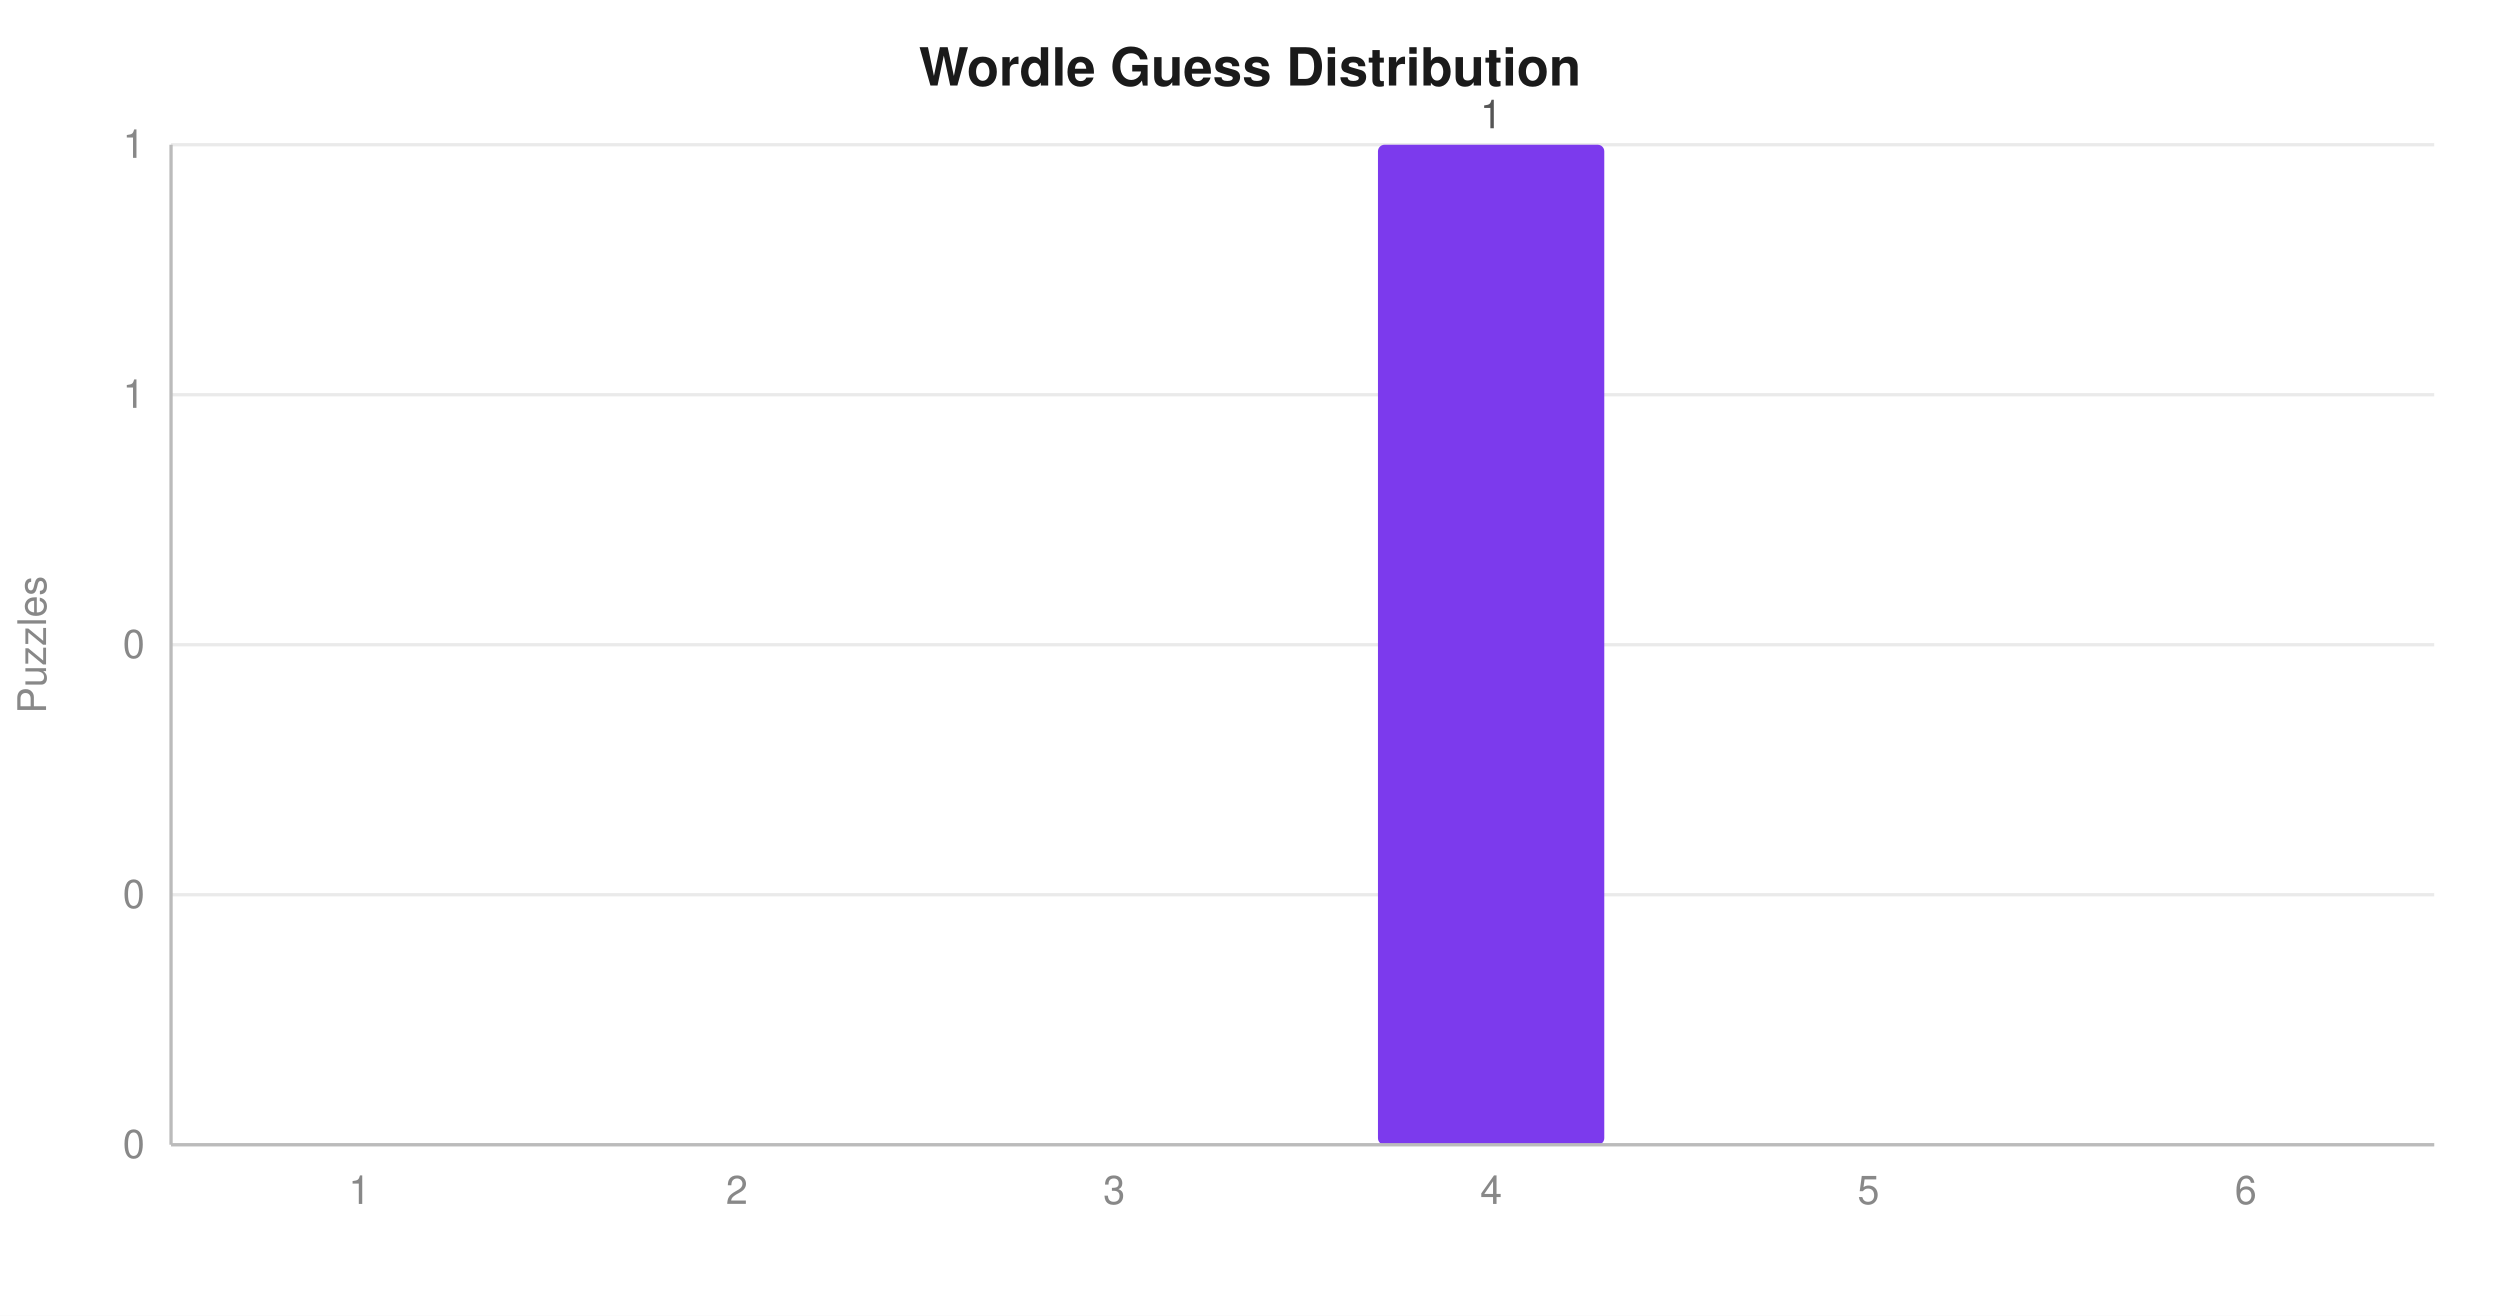
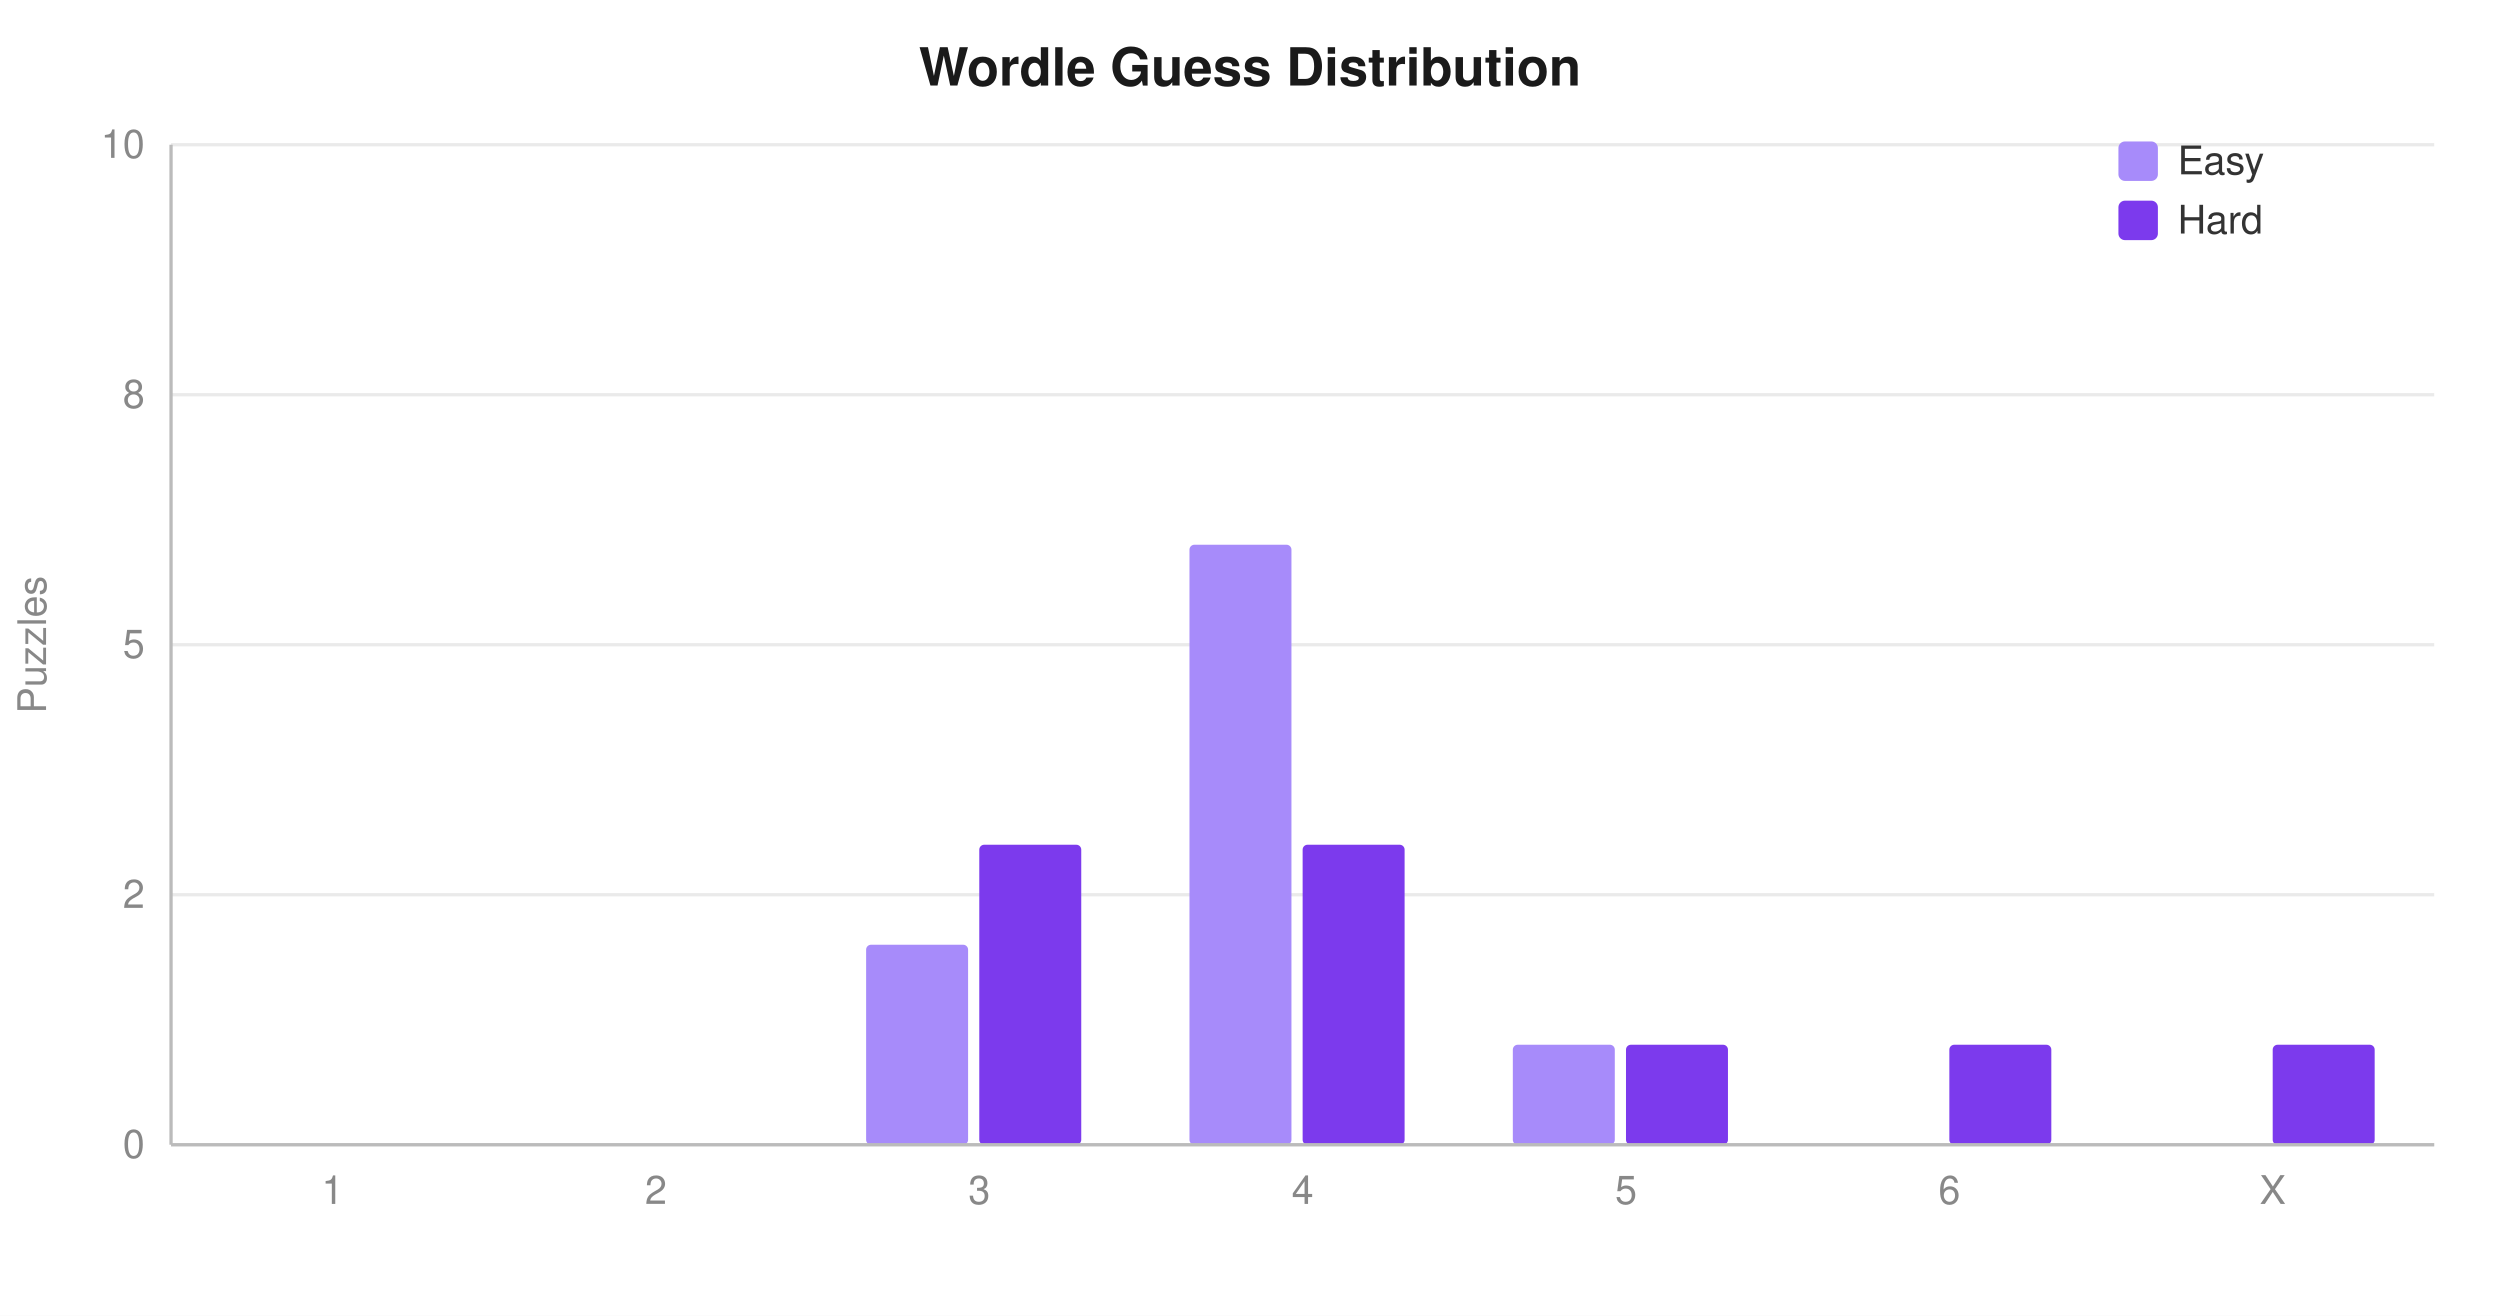
<svg xmlns="http://www.w3.org/2000/svg" width="760" height="400" viewBox="0 0 760 400" font-family="-apple-system,Segoe UI,Helvetica,Arial,sans-serif" font-size="12">
  <rect width="760" height="400" fill="#ffffff" />
  <text x="380" y="26" text-anchor="middle" font-size="16" font-weight="600" fill="#1a1a1a">Wordle Guess Distribution</text>
  <line x1="52" y1="348.0" x2="740" y2="348.0" stroke="#eaeaea" />
  <text x="44" y="352.0" text-anchor="end" fill="#888">0</text>
  <line x1="52" y1="272.0" x2="740" y2="272.0" stroke="#eaeaea" />
-   <text x="44" y="276.0" text-anchor="end" fill="#888">0</text>
+   <text x="44" y="276.0" text-anchor="end" fill="#888">2</text>
  <line x1="52" y1="196.0" x2="740" y2="196.0" stroke="#eaeaea" />
-   <text x="44" y="200.0" text-anchor="end" fill="#888">0</text>
+   <text x="44" y="200.0" text-anchor="end" fill="#888">5</text>
  <line x1="52" y1="120.0" x2="740" y2="120.0" stroke="#eaeaea" />
-   <text x="44" y="124.0" text-anchor="end" fill="#888">1</text>
+   <text x="44" y="124.0" text-anchor="end" fill="#888">8</text>
  <line x1="52" y1="44.0" x2="740" y2="44.0" stroke="#eaeaea" />
-   <text x="44" y="48.0" text-anchor="end" fill="#888">1</text>
-   <rect x="74.9" y="348.0" width="68.8" height="0.0" rx="2" fill="#7c3aed" />
-   <text x="109.3" y="366.0" text-anchor="middle" fill="#888">1</text>
-   <rect x="189.6" y="348.0" width="68.8" height="0.0" rx="2" fill="#7c3aed" />
-   <text x="224.0" y="366.0" text-anchor="middle" fill="#888">2</text>
-   <rect x="304.3" y="348.0" width="68.8" height="0.0" rx="2" fill="#7c3aed" />
-   <text x="338.7" y="366.0" text-anchor="middle" fill="#888">3</text>
-   <rect x="418.9" y="44.0" width="68.8" height="304.0" rx="2" fill="#7c3aed" />
-   <text x="453.3" y="39.0" text-anchor="middle" fill="#555">1</text>
-   <text x="453.3" y="366.0" text-anchor="middle" fill="#888">4</text>
-   <rect x="533.6" y="348.0" width="68.8" height="0.0" rx="2" fill="#7c3aed" />
-   <text x="568.0" y="366.0" text-anchor="middle" fill="#888">5</text>
-   <rect x="648.3" y="348.0" width="68.8" height="0.0" rx="2" fill="#7c3aed" />
-   <text x="682.7" y="366.0" text-anchor="middle" fill="#888">6</text>
+   <text x="44" y="48.0" text-anchor="end" fill="#888">10</text>
+   <rect x="66.7" y="348.0" width="31.0" height="0.0" rx="1.5" fill="#a78bfa" />
+   <rect x="101.1" y="348.0" width="31.0" height="0.0" rx="1.5" fill="#7c3aed" />
+   <text x="101.1" y="366.0" text-anchor="middle" fill="#888">1</text>
+   <rect x="165.0" y="348.0" width="31.0" height="0.0" rx="1.5" fill="#a78bfa" />
+   <rect x="199.4" y="348.0" width="31.0" height="0.0" rx="1.5" fill="#7c3aed" />
+   <text x="199.4" y="366.0" text-anchor="middle" fill="#888">2</text>
+   <rect x="263.3" y="287.2" width="31.0" height="60.8" rx="1.5" fill="#a78bfa" />
+   <rect x="297.7" y="256.8" width="31.0" height="91.2" rx="1.5" fill="#7c3aed" />
+   <text x="297.7" y="366.0" text-anchor="middle" fill="#888">3</text>
+   <rect x="361.6" y="165.6" width="31.0" height="182.4" rx="1.5" fill="#a78bfa" />
+   <rect x="396.0" y="256.8" width="31.0" height="91.2" rx="1.5" fill="#7c3aed" />
+   <text x="396.0" y="366.0" text-anchor="middle" fill="#888">4</text>
+   <rect x="459.9" y="317.6" width="31.0" height="30.4" rx="1.5" fill="#a78bfa" />
+   <rect x="494.3" y="317.6" width="31.0" height="30.4" rx="1.5" fill="#7c3aed" />
+   <text x="494.3" y="366.0" text-anchor="middle" fill="#888">5</text>
+   <rect x="558.2" y="348.0" width="31.0" height="0.0" rx="1.5" fill="#a78bfa" />
+   <rect x="592.6" y="317.6" width="31.0" height="30.4" rx="1.5" fill="#7c3aed" />
+   <text x="592.6" y="366.0" text-anchor="middle" fill="#888">6</text>
+   <rect x="656.5" y="348.0" width="31.0" height="0.0" rx="1.5" fill="#a78bfa" />
+   <rect x="690.9" y="317.6" width="31.0" height="30.4" rx="1.5" fill="#7c3aed" />
+   <text x="690.9" y="366.0" text-anchor="middle" fill="#888">X</text>
  <line x1="52" y1="348" x2="740" y2="348" stroke="#bbb" />
  <line x1="52" y1="44" x2="52" y2="348" stroke="#bbb" />
  <text x="14" y="196" text-anchor="middle" fill="#888" transform="rotate(-90 14 196)">Puzzles</text>
+   <rect x="644" y="43" width="12" height="12" rx="2" fill="#a78bfa" />
+   <text x="662" y="53" fill="#333">Easy</text>
+   <rect x="644" y="61" width="12" height="12" rx="2" fill="#7c3aed" />
+   <text x="662" y="71" fill="#333">Hard</text>
</svg>
